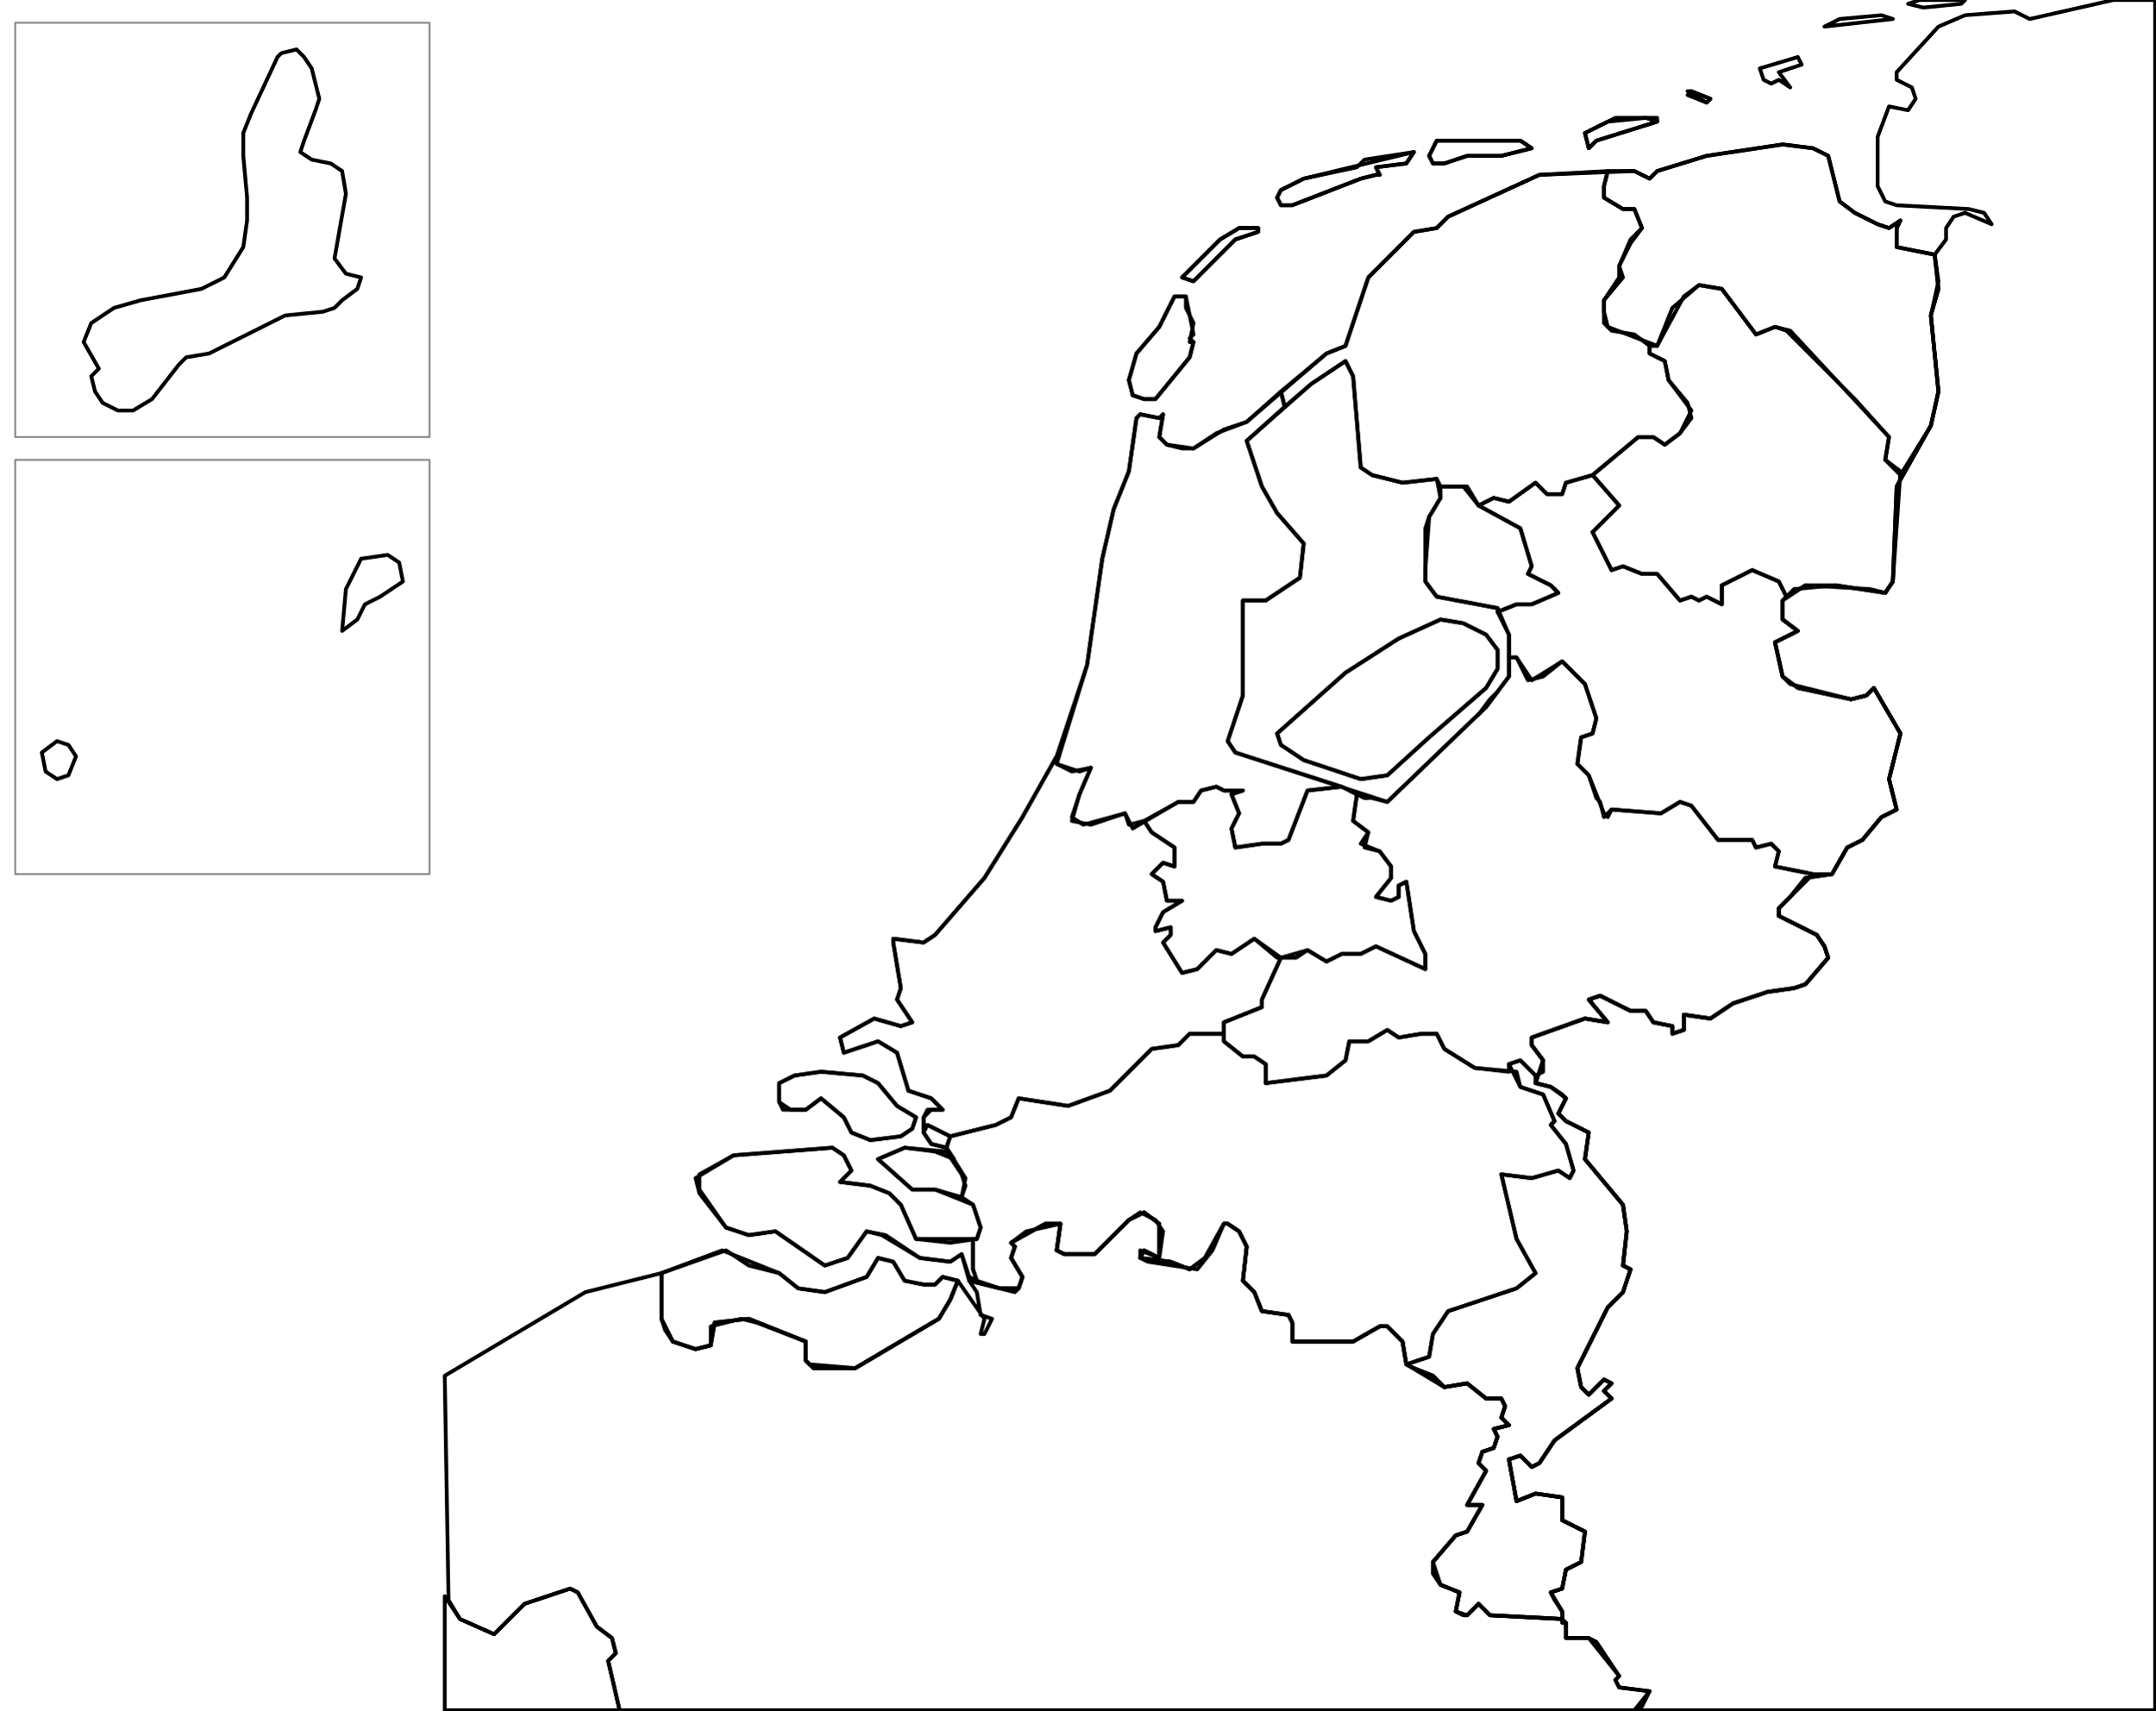
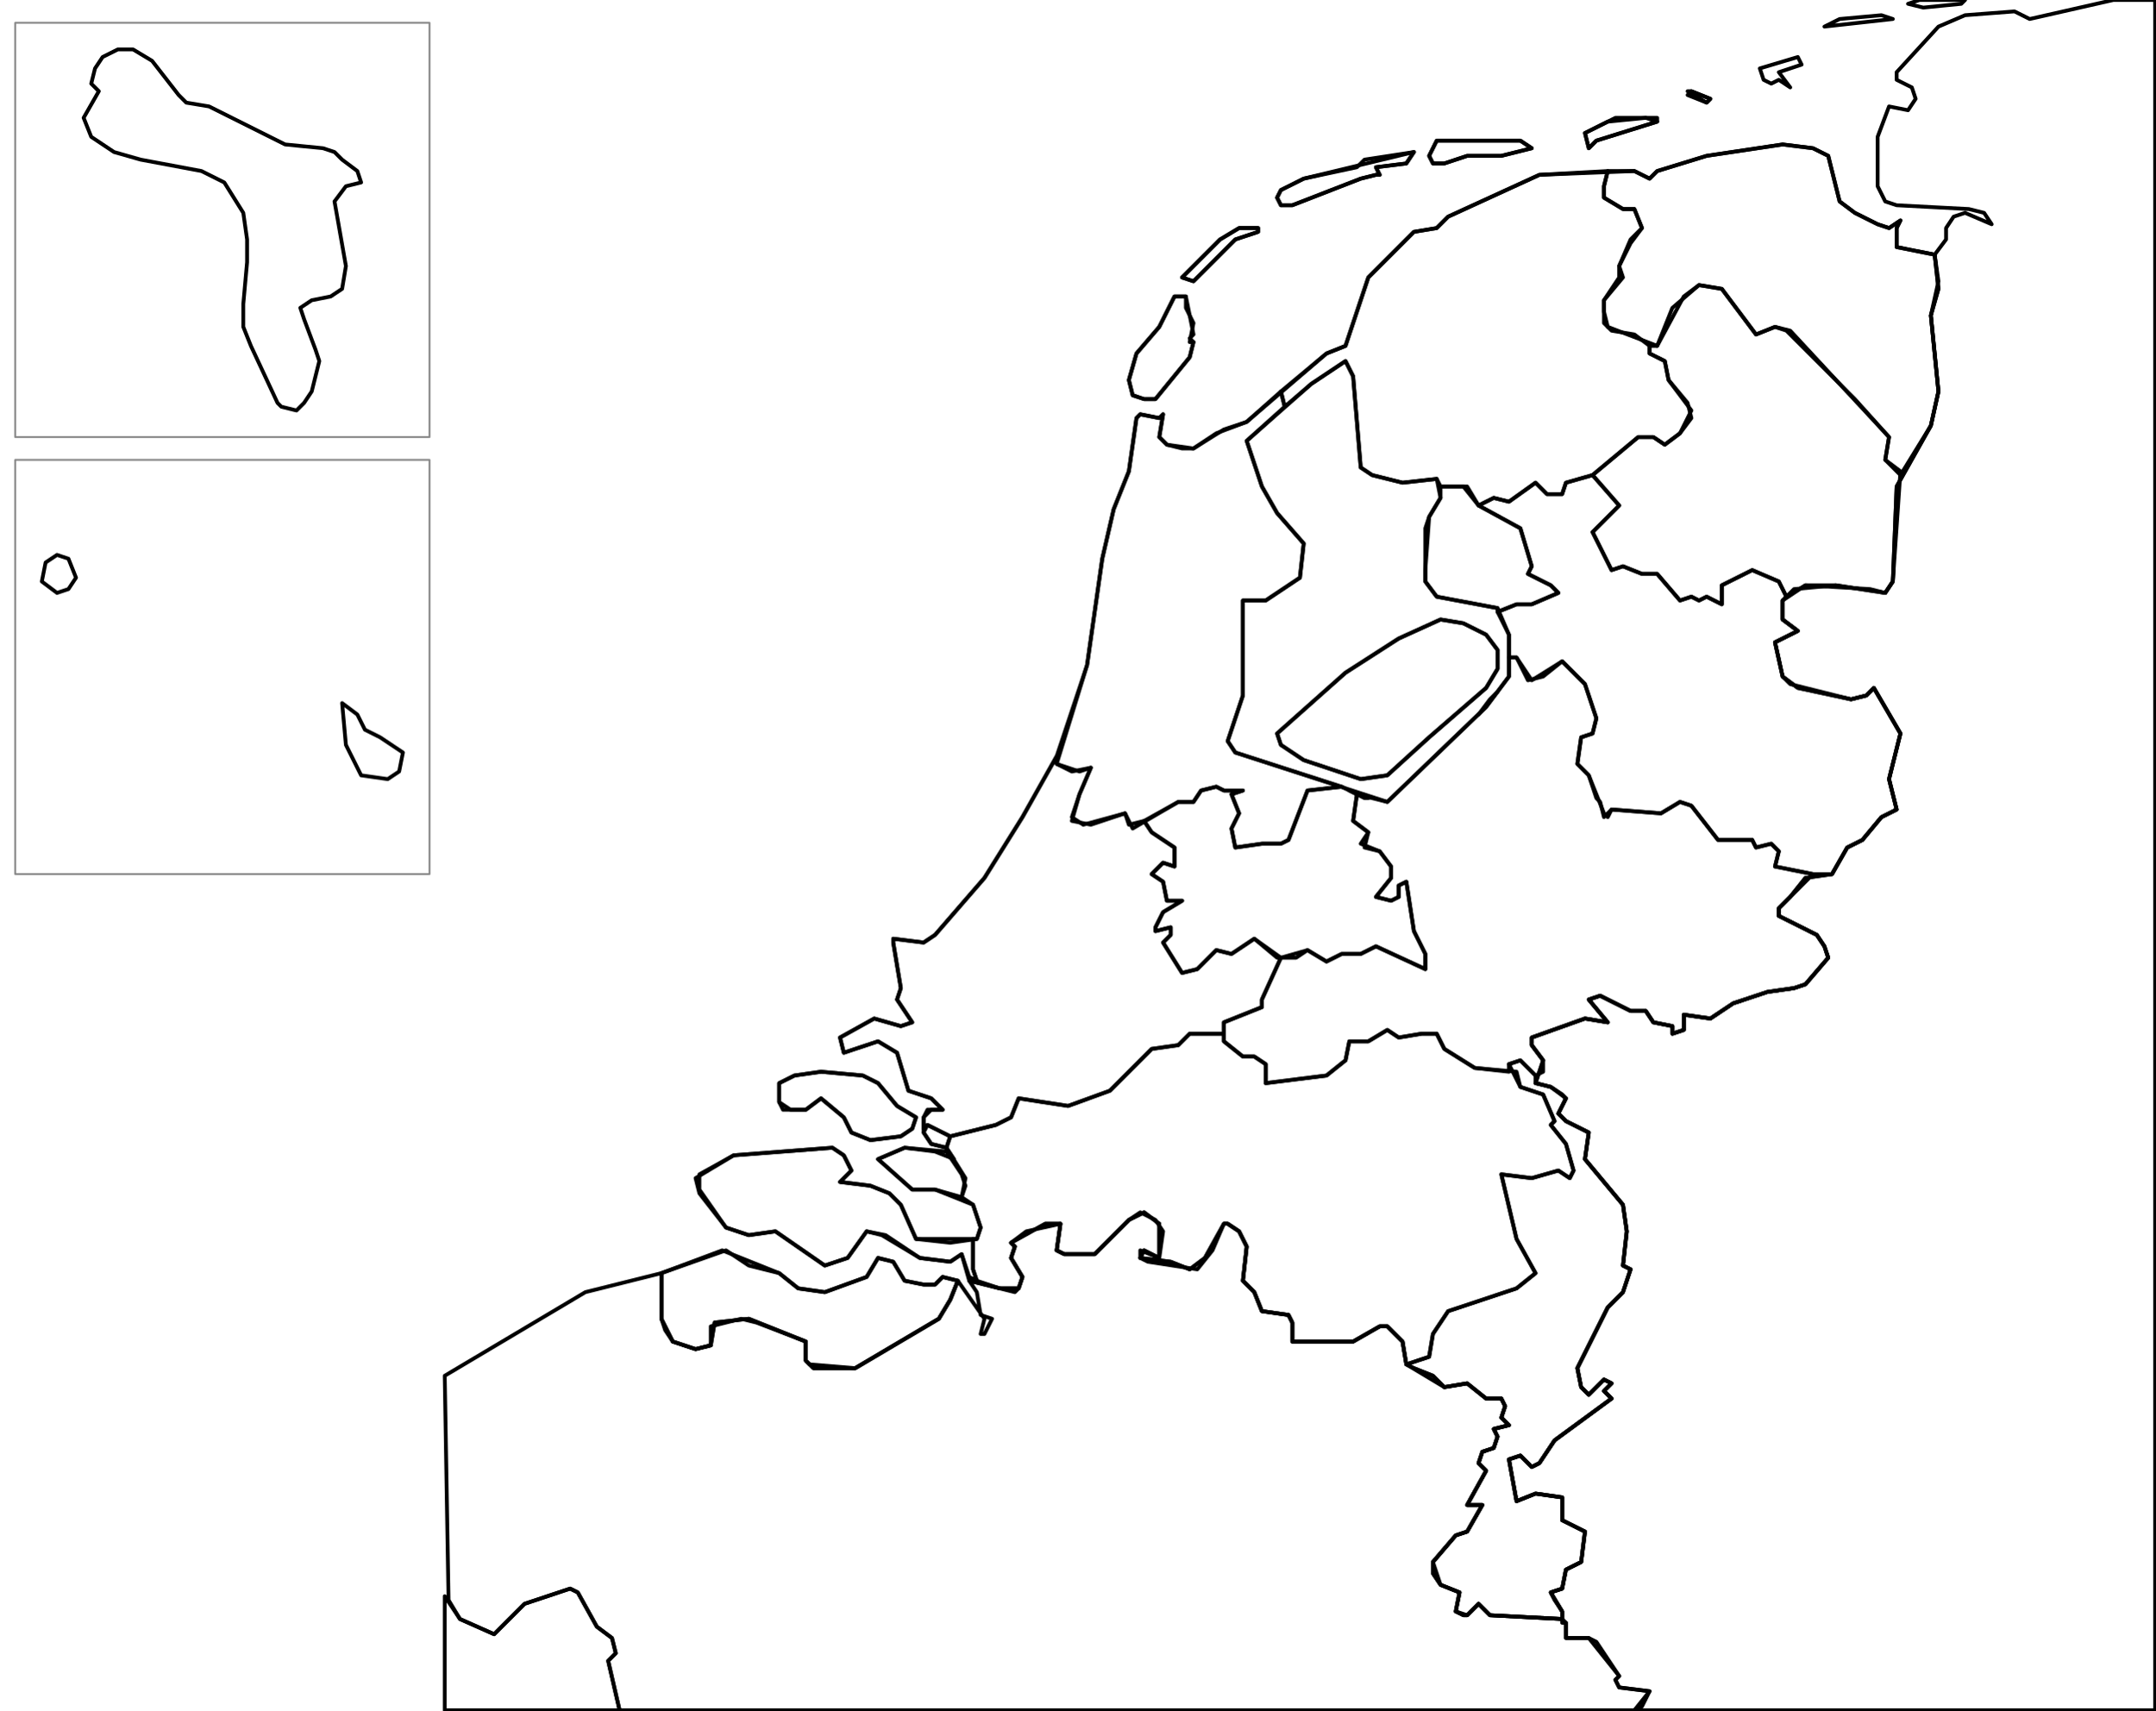
<svg xmlns="http://www.w3.org/2000/svg" enable_background="new 0 0 567 450" height="450px" style="stroke-linejoin: round; stroke:#000; fill: none;" version="1.1" viewBox="0 0 567 450" width="567px">
  <defs>
    <style type="text/css">path { fill-rule: evenodd; }</style>
  </defs>
  <g class="" id="context">
    <path d="M534,5L530,3L517,4L510,7L499,19L499,21L503,23L504,26L502,29L497,28L494,36L494,49L496,53L499,54L518,55L522,56L524,59L517,56L514,57L512,60L512,63L509,67L510,76L508,83L510,103L508,112L499,128L498,153L496,156L492,155L475,154L469,158L469,163L473,166L467,169L469,178L473,181L487,184L491,183L493,181L500,193L497,205L499,213L495,215L490,221L486,223L482,230L475,231L471,236L469,238L468,239L468,241L478,246L480,249L481,252L475,259L472,260L465,261L456,264L450,268L443,267L443,271L440,272L440,270L435,269L433,266L429,266L421,262L418,263L423,269L417,268L403,273L403,275L406,279L404,285L408,286L411,288L412,289L410,293L412,295L418,298L417,305L427,317L428,324L427,333L429,334L427,340L423,344L415,360L416,365L418,367L422,363L424,364L422,366L424,368L409,379L405,385L403,386L400,383L397,384L399,395L404,393L411,394L411,400L417,403L416,411L412,413L411,418L408,419L409,421L411,424L411,427L412,427L412,431L418,431L426,441L425,442L426,444L434,445L432,449L430,450L567,450L567,0L556,0L534,5ZM468,19L474,17L473,15L463,18L464,21L466,22L468,21L471,23L468,19ZM498,5L495,4L484,5L480,7L498,5ZM506,2L516,1L517,0L505,0L502,1L506,2Z" data-iso="DEU" />
    <path d="M163,450L160,437L162,435L161,431L157,428L152,419L150,418L138,422L130,430L121,426L117,420L117,450L163,450Z" data-iso="FRA" />
    <path d="M118,421L121,426L130,430L138,422L150,418L152,419L157,428L161,431L162,435L160,437L163,450L430,450L434,445L426,444L425,442L426,441L420,432L418,431L412,431L412,427L411,426L392,425L389,422L386,425L385,425L383,424L384,419L379,417L377,414L377,411L383,404L386,403L390,396L386,396L391,387L389,385L390,382L393,381L394,378L393,376L397,375L395,373L396,370L395,368L391,368L386,364L380,365L377,362L372,360L370,359L369,353L365,349L363,349L356,353L340,353L340,348L339,346L332,345L330,340L327,337L328,328L326,324L323,322L322,322L317,331L313,334L308,332L300,331L301,329L305,331L306,324L304,321L300,319L297,321L288,330L280,330L278,329L279,322L270,324L266,327L267,328L266,331L269,336L268,339L263,339L255,337L257,340L258,346L261,347L259,351L258,351L259,347L252,337L250,342L247,347L225,360L214,360L212,358L212,353L197,347L188,348L187,354L183,355L177,353L174,347L174,335L154,340L117,362L118,421Z" data-iso="BEL" />
    <path d="M325,63L331,61L331,60L326,60L321,63L311,73L314,74L325,63ZM312,81L312,78L309,78L305,86L299,93L297,100L298,104L301,105L304,105L313,94L314,90L313,90L314,85L312,81ZM322,113L314,118L311,118L307,117L305,115L306,109L305,110L300,109L299,110L297,124L293,134L290,147L286,175L278,199L269,215L259,231L246,246L243,248L235,247L235,248L237,260L236,263L240,269L237,270L230,268L221,273L222,277L231,274L236,277L239,287L245,289L248,292L245,292L243,294L243,298L245,301L249,302L251,305L246,303L238,302L231,305L240,313L246,313L256,317L258,323L257,326L250,327L241,326L237,317L234,314L229,312L221,311L224,308L222,304L219,302L193,304L184,309L184,313L191,323L197,325L204,324L217,333L223,331L228,324L232,325L242,331L250,332L253,330L255,337L267,340L268,339L269,336L266,331L267,328L266,327L275,322L279,322L278,329L280,330L288,330L297,321L301,319L305,322L305,331L301,329L300,331L308,332L313,334L317,331L322,322L323,322L326,324L328,328L327,337L330,340L332,345L339,346L340,348L340,353L356,353L363,349L365,349L369,353L370,359L372,360L377,362L380,365L386,364L391,368L395,368L396,370L395,373L397,375L393,376L394,378L393,381L390,382L389,385L391,387L386,396L390,396L386,403L383,404L377,411L377,414L379,417L384,419L383,424L385,425L386,425L389,422L392,425L411,426L411,424L408,419L411,418L412,413L416,411L417,403L411,400L411,394L404,393L399,395L397,384L400,383L403,386L405,385L409,379L424,368L422,366L424,364L422,363L418,367L416,365L415,360L423,344L427,340L429,334L427,333L428,324L427,317L417,305L418,298L412,295L410,293L412,289L411,288L408,286L404,285L406,279L403,275L403,273L417,268L423,269L418,263L421,262L429,266L433,266L435,269L440,270L440,272L443,271L443,267L450,268L456,264L465,261L472,260L475,259L481,252L480,249L478,246L468,241L468,239L469,238L471,236L475,231L482,230L486,223L490,221L495,215L499,213L497,205L500,193L493,181L491,183L487,184L471,180L469,178L467,169L473,166L469,163L469,158L472,155L483,154L496,156L498,153L499,128L508,112L510,103L508,83L510,76L509,67L499,65L499,60L500,58L497,60L494,59L488,56L484,53L481,41L477,39L469,38L449,41L436,45L434,47L430,45L405,46L381,57L378,60L372,61L360,73L354,91L349,93L328,111L322,113ZM327,183L327,158L333,158L342,152L343,143L336,135L332,128L328,116L345,101L354,95L356,99L358,123L361,125L369,127L378,126L379,131L376,136L375,139L375,153L378,157L394,160L397,167L397,178L391,186L365,211L325,198L323,195L327,183ZM231,285L227,283L216,282L209,283L205,285L205,290L208,292L212,292L216,289L222,294L224,298L229,300L237,299L240,297L241,294L236,291L231,285ZM187,349L195,347L199,348L212,353L212,358L213,359L225,360L247,347L250,342L252,337L248,336L246,338L243,338L238,337L235,332L231,331L228,336L217,340L210,339L205,335L197,333L191,329L174,335L174,347L177,353L183,355L187,354L187,349ZM450,26L445,24L444,24L449,27L450,26ZM417,35L418,39L420,37L436,32L436,31L433,31L423,32L417,35ZM376,41L377,43L380,43L386,41L395,41L403,39L400,37L378,37L376,41ZM337,50L336,52L337,54L340,54L358,47L362,46L363,46L362,44L370,43L372,40L359,42L357,44L343,47L337,50ZM337,196L343,200L358,205L365,204L376,194L391,181L394,176L394,171L391,167L385,164L379,163L368,168L354,177L336,193L337,196Z" data-iso="NLD" />
  </g>
  <g class="" id="regions">
    <path d="M500,124L496,121L497,115L471,87L467,86L462,88L453,76L447,75L440,81L436,91L434,91L434,93L438,95L439,100L444,106L445,110L442,114L438,117L435,115L431,115L419,125L426,133L419,140L424,150L427,149L432,151L436,151L442,158L445,157L447,158L449,157L453,159L453,154L461,150L468,153L470,157L475,154L483,154L496,156L498,153L500,124Z" data-region="DR" data-iso3="NLD" data-name="Drenthe" data-p="DR" />
    <path d="M386,128L379,128L379,131L376,136L375,150L375,153L378,157L394,160L394,161L399,159L403,159L410,156L408,154L402,151L403,149L400,139L389,133L386,128ZM355,208L359,210L360,210L355,208ZM389,188L392,184L394,182L389,188ZM337,196L343,200L358,205L365,204L376,194L391,181L394,176L394,171L391,167L385,164L379,163L368,168L354,177L336,193L337,196Z" data-region="FL" data-iso3="NLD" data-name="Flevoland" data-p="FL" />
    <path d="M337,103L338,107L345,101L354,95L356,99L358,123L361,125L369,127L378,126L379,128L385,128L389,133L393,131L397,132L404,127L407,130L411,130L412,127L419,125L431,115L435,115L438,117L442,114L445,108L439,100L438,95L434,93L434,91L430,88L424,87L422,85L422,79L427,73L426,70L429,63L432,60L430,55L427,55L422,52L422,49L423,45L405,46L381,57L378,60L372,61L360,73L354,91L349,93L337,103ZM311,73L314,74L325,63L331,61L331,60L326,60L321,63L311,73ZM372,40L343,47L337,50L336,52L337,54L340,54L358,47L362,46L363,46L362,44L370,43L372,40ZM400,37L378,37L376,41L377,43L380,43L386,41L395,41L403,39L400,37ZM433,31L425,31L419,34L417,35L418,39L420,37L436,32L433,31Z" data-region="FR" data-iso3="NLD" data-name="Friesland" data-p="FR" />
    <path d="M477,230L467,228L468,224L466,222L462,223L461,221L452,221L445,212L442,211L437,214L424,213L422,215L421,211L420,210L418,204L415,201L416,194L419,193L420,189L417,180L411,174L403,179L399,173L397,173L397,178L391,186L365,211L357,209L356,216L360,219L358,222L363,224L366,228L366,231L362,236L366,237L368,236L368,233L370,232L372,245L375,251L375,255L362,249L358,251L353,251L349,253L344,250L337,252L332,263L332,265L322,269L322,274L327,278L330,278L333,280L333,285L349,283L354,279L355,274L360,274L365,271L368,273L374,272L378,272L380,276L388,281L397,282L397,280L400,279L404,283L406,282L406,279L403,275L403,273L417,268L423,269L418,263L421,262L429,266L433,266L435,269L440,270L440,272L443,271L443,267L450,268L456,264L465,261L472,260L475,259L481,252L480,249L478,246L468,241L468,239L477,230Z" data-region="GE" data-iso3="NLD" data-name="Gelderland" data-p="GE" />
    <path d="M509,67L499,65L499,60L500,58L497,60L494,59L488,56L484,53L481,41L477,39L469,38L449,41L436,45L434,47L430,45L423,45L422,49L422,52L427,55L430,55L432,60L429,64L426,70L426,73L422,79L422,82L423,86L436,91L443,78L447,75L453,76L462,88L467,86L470,87L488,105L497,115L496,121L500,125L508,112L510,103L508,83L510,74L509,67ZM444,25L449,27L450,26L445,24L444,25Z" data-region="GR" data-iso3="NLD" data-name="Groningen" data-p="GR" />
    <path d="M404,283L400,279L397,280L400,286L406,288L409,295L408,296L412,301L414,308L413,310L410,308L403,310L395,309L399,326L404,335L399,339L381,345L377,351L376,357L370,359L380,365L386,364L391,368L395,368L396,370L395,373L397,375L393,376L394,378L393,381L390,382L389,385L391,387L386,396L390,396L386,403L383,404L377,411L379,417L384,419L383,424L386,425L389,422L392,425L411,426L411,424L408,419L411,418L412,413L416,411L417,403L411,400L411,394L404,393L399,395L397,384L400,383L403,386L405,385L409,379L424,368L422,366L424,364L422,363L418,367L416,365L415,360L423,344L427,340L429,334L427,333L428,324L427,317L417,305L418,298L412,295L410,293L412,289L408,286L404,285L404,283Z" data-region="LI" data-iso3="NLD" data-name="Limburg" data-p="LI" />
    <path d="M300,329L300,331L302,332L315,334L319,329L322,322L323,322L326,324L328,328L327,337L330,340L332,345L339,346L340,348L340,353L356,353L363,349L365,349L369,353L370,359L376,357L377,351L381,345L399,339L404,335L399,326L395,309L403,310L410,308L413,310L414,308L412,301L408,296L409,295L406,288L400,286L399,282L388,281L380,276L378,272L374,272L368,273L365,271L360,274L355,274L354,279L349,283L333,285L333,280L330,278L327,278L322,274L322,272L313,272L310,275L303,276L292,287L281,291L268,289L266,294L262,296L250,299L249,302L254,310L253,315L256,317L258,323L257,326L256,326L256,334L257,337L263,339L268,339L269,336L266,331L267,328L266,327L275,322L279,322L278,329L280,330L288,330L297,321L301,319L305,322L305,331L300,329Z" data-region="NB" data-iso3="NLD" data-name="Noord-Brabant" data-p="NB" />
    <path d="M278,201L284,203L287,202L284,209L282,215L285,217L296,214L298,218L310,211L314,211L316,208L320,207L322,208L327,208L324,209L326,214L324,218L325,223L332,222L337,222L339,221L344,208L353,207L325,198L323,195L327,183L327,158L333,158L342,152L343,143L336,135L332,128L328,116L338,107L337,103L328,111L320,114L314,118L307,117L305,115L306,109L305,110L300,109L299,110L297,124L293,134L290,147L286,175L278,201ZM314,88L312,78L309,78L305,86L299,93L297,100L298,104L301,105L304,105L313,94L314,90L313,89L314,88Z" data-region="NH" data-iso3="NLD" data-name="Noord-Holland" data-p="NH" />
    <path d="M470,157L468,153L461,150L453,154L453,159L449,157L447,158L445,157L442,158L436,151L432,151L427,149L424,150L419,140L426,133L419,125L412,127L411,130L407,130L404,127L397,132L393,131L389,133L400,139L403,149L402,151L408,154L410,156L403,159L399,159L394,161L397,167L397,173L399,173L402,179L406,178L411,174L417,180L420,189L419,193L416,194L415,201L418,204L422,214L423,215L424,213L437,214L442,211L445,212L452,221L461,221L462,223L466,222L468,224L467,228L477,230L482,230L486,223L490,221L495,215L499,213L497,205L500,193L493,181L491,183L487,184L473,181L469,178L467,169L473,166L469,163L469,158L470,157Z" data-region="OV" data-iso3="NLD" data-name="Overijssel" data-p="OV" />
    <path d="M357,209L353,207L344,208L339,221L337,222L332,222L325,223L324,218L326,214L324,209L327,208L322,208L320,207L316,208L314,211L310,211L301,216L303,219L309,223L309,228L306,227L303,230L306,232L307,237L311,237L306,240L304,244L304,245L308,244L308,246L306,248L311,256L315,255L320,250L324,251L330,247L336,252L341,252L344,250L349,253L353,251L358,251L362,249L375,255L375,251L372,245L370,232L368,233L368,236L366,237L362,236L366,231L366,228L363,224L359,223L360,219L356,216L357,209Z" data-region="UT" data-iso3="NLD" data-name="Utrecht" data-p="UT" />
    <path d="M183,355L187,354L188,348L197,347L212,353L212,358L214,360L225,360L247,347L250,342L252,337L248,336L246,338L243,338L238,337L235,332L231,331L228,336L217,340L210,339L205,335L190,329L174,335L174,347L175,350L177,353L183,355ZM257,337L256,334L256,326L241,326L237,317L234,314L229,312L221,311L224,308L222,304L219,302L193,304L183,310L184,314L191,323L197,325L204,324L217,333L223,331L228,324L233,325L242,331L250,332L253,330L255,336L257,337ZM253,315L254,312L253,309L249,303L238,302L231,305L240,313L246,313L253,315ZM245,301L249,302L250,299L244,296L243,298L245,301ZM241,294L236,291L231,285L227,283L216,282L209,283L205,285L205,290L206,292L212,292L216,289L222,294L224,298L229,300L237,299L240,297L241,294Z" data-region="ZE" data-iso3="NLD" data-name="Zeeland" data-p="ZE" />
    <path d="M243,297L244,296L250,299L262,296L266,294L268,289L281,291L292,287L303,276L310,275L313,272L322,272L322,269L332,265L332,263L337,252L330,247L324,251L320,250L315,255L311,256L306,248L308,246L308,244L304,245L304,244L306,240L311,237L307,237L306,232L303,230L306,227L309,228L309,223L303,219L301,216L297,217L296,214L287,217L282,216L284,209L287,202L282,203L278,201L278,199L269,215L259,231L246,246L243,248L235,247L235,248L237,260L236,263L240,269L237,270L230,268L221,273L222,277L231,274L236,277L239,287L245,289L248,292L244,292L243,294L243,297Z" data-region="ZH" data-iso3="NLD" data-name="Zuid-Holland" data-p="ZH" />
-     <path d="M88,81L90,79L94,76L95,73L91,72L88,68L91,51L90,45L87,43L82,42L79,40L80,37L83,29L84,26L83,22L82,18L80,15L78,13L74,14L73,15L66,30L64,35L64,41L65,52L65,58L64,65L59,73L53,76L37,79L30,81L24,85L22,90L26,97L24,99L25,103L27,106L31,108L35,108L40,105L47,96L49,94L55,93L75,83L85,82L88,81Z" data-region="BQ1" data-iso3="NLD" data-name="Bonaire" data-p="BQ1" />
-     <path d="M90,166L94,163L96,159L100,157L106,153L105,148L102,146L95,147L91,155L90,166Z" data-region="BQ3" data-iso3="NLD" data-name="St. Eustatius" data-p="BQ3" />
-     <path d="M15,205L18,204L20,199L18,196L15,195L11,198L12,203L15,205Z" data-region="BQ2" data-iso3="NLD" data-name="Saba" data-p="BQ2" />
+     <path d="M88,40L90,42L94,45L95,48L91,49L88,53L91,70L90,76L87,78L82,79L79,81L80,84L83,92L84,95L83,99L82,103L80,106L78,108L74,107L73,106L66,91L64,86L64,80L65,69L65,63L64,56L59,48L53,45L37,42L30,40L24,36L22,31L26,24L24,22L25,18L27,15L31,13L35,13L40,16L47,25L49,27L55,28L75,38L85,39L88,40Z" data-region="BQ1" data-iso3="NLD" data-name="Bonaire" data-p="BQ1" />
+     <path d="M90,185L94,188L96,192L100,194L106,198L105,203L102,205L95,204L91,196L90,185Z" data-region="BQ3" data-iso3="NLD" data-name="St. Eustatius" data-p="BQ3" />
+     <path d="M15,146L18,147L20,152L18,155L15,156L11,153L12,148L15,146Z" data-region="BQ2" data-iso3="NLD" data-name="Saba" data-p="BQ2" />
  </g>
  <g class="" id="insets" style="fill:none;stroke:#888;stroke-width:0.5">
    <path d="M4,6L113,6L113,115L4,115Z" />
    <path d="M4,121L113,121L113,230L4,230Z" />
  </g>
</svg>
